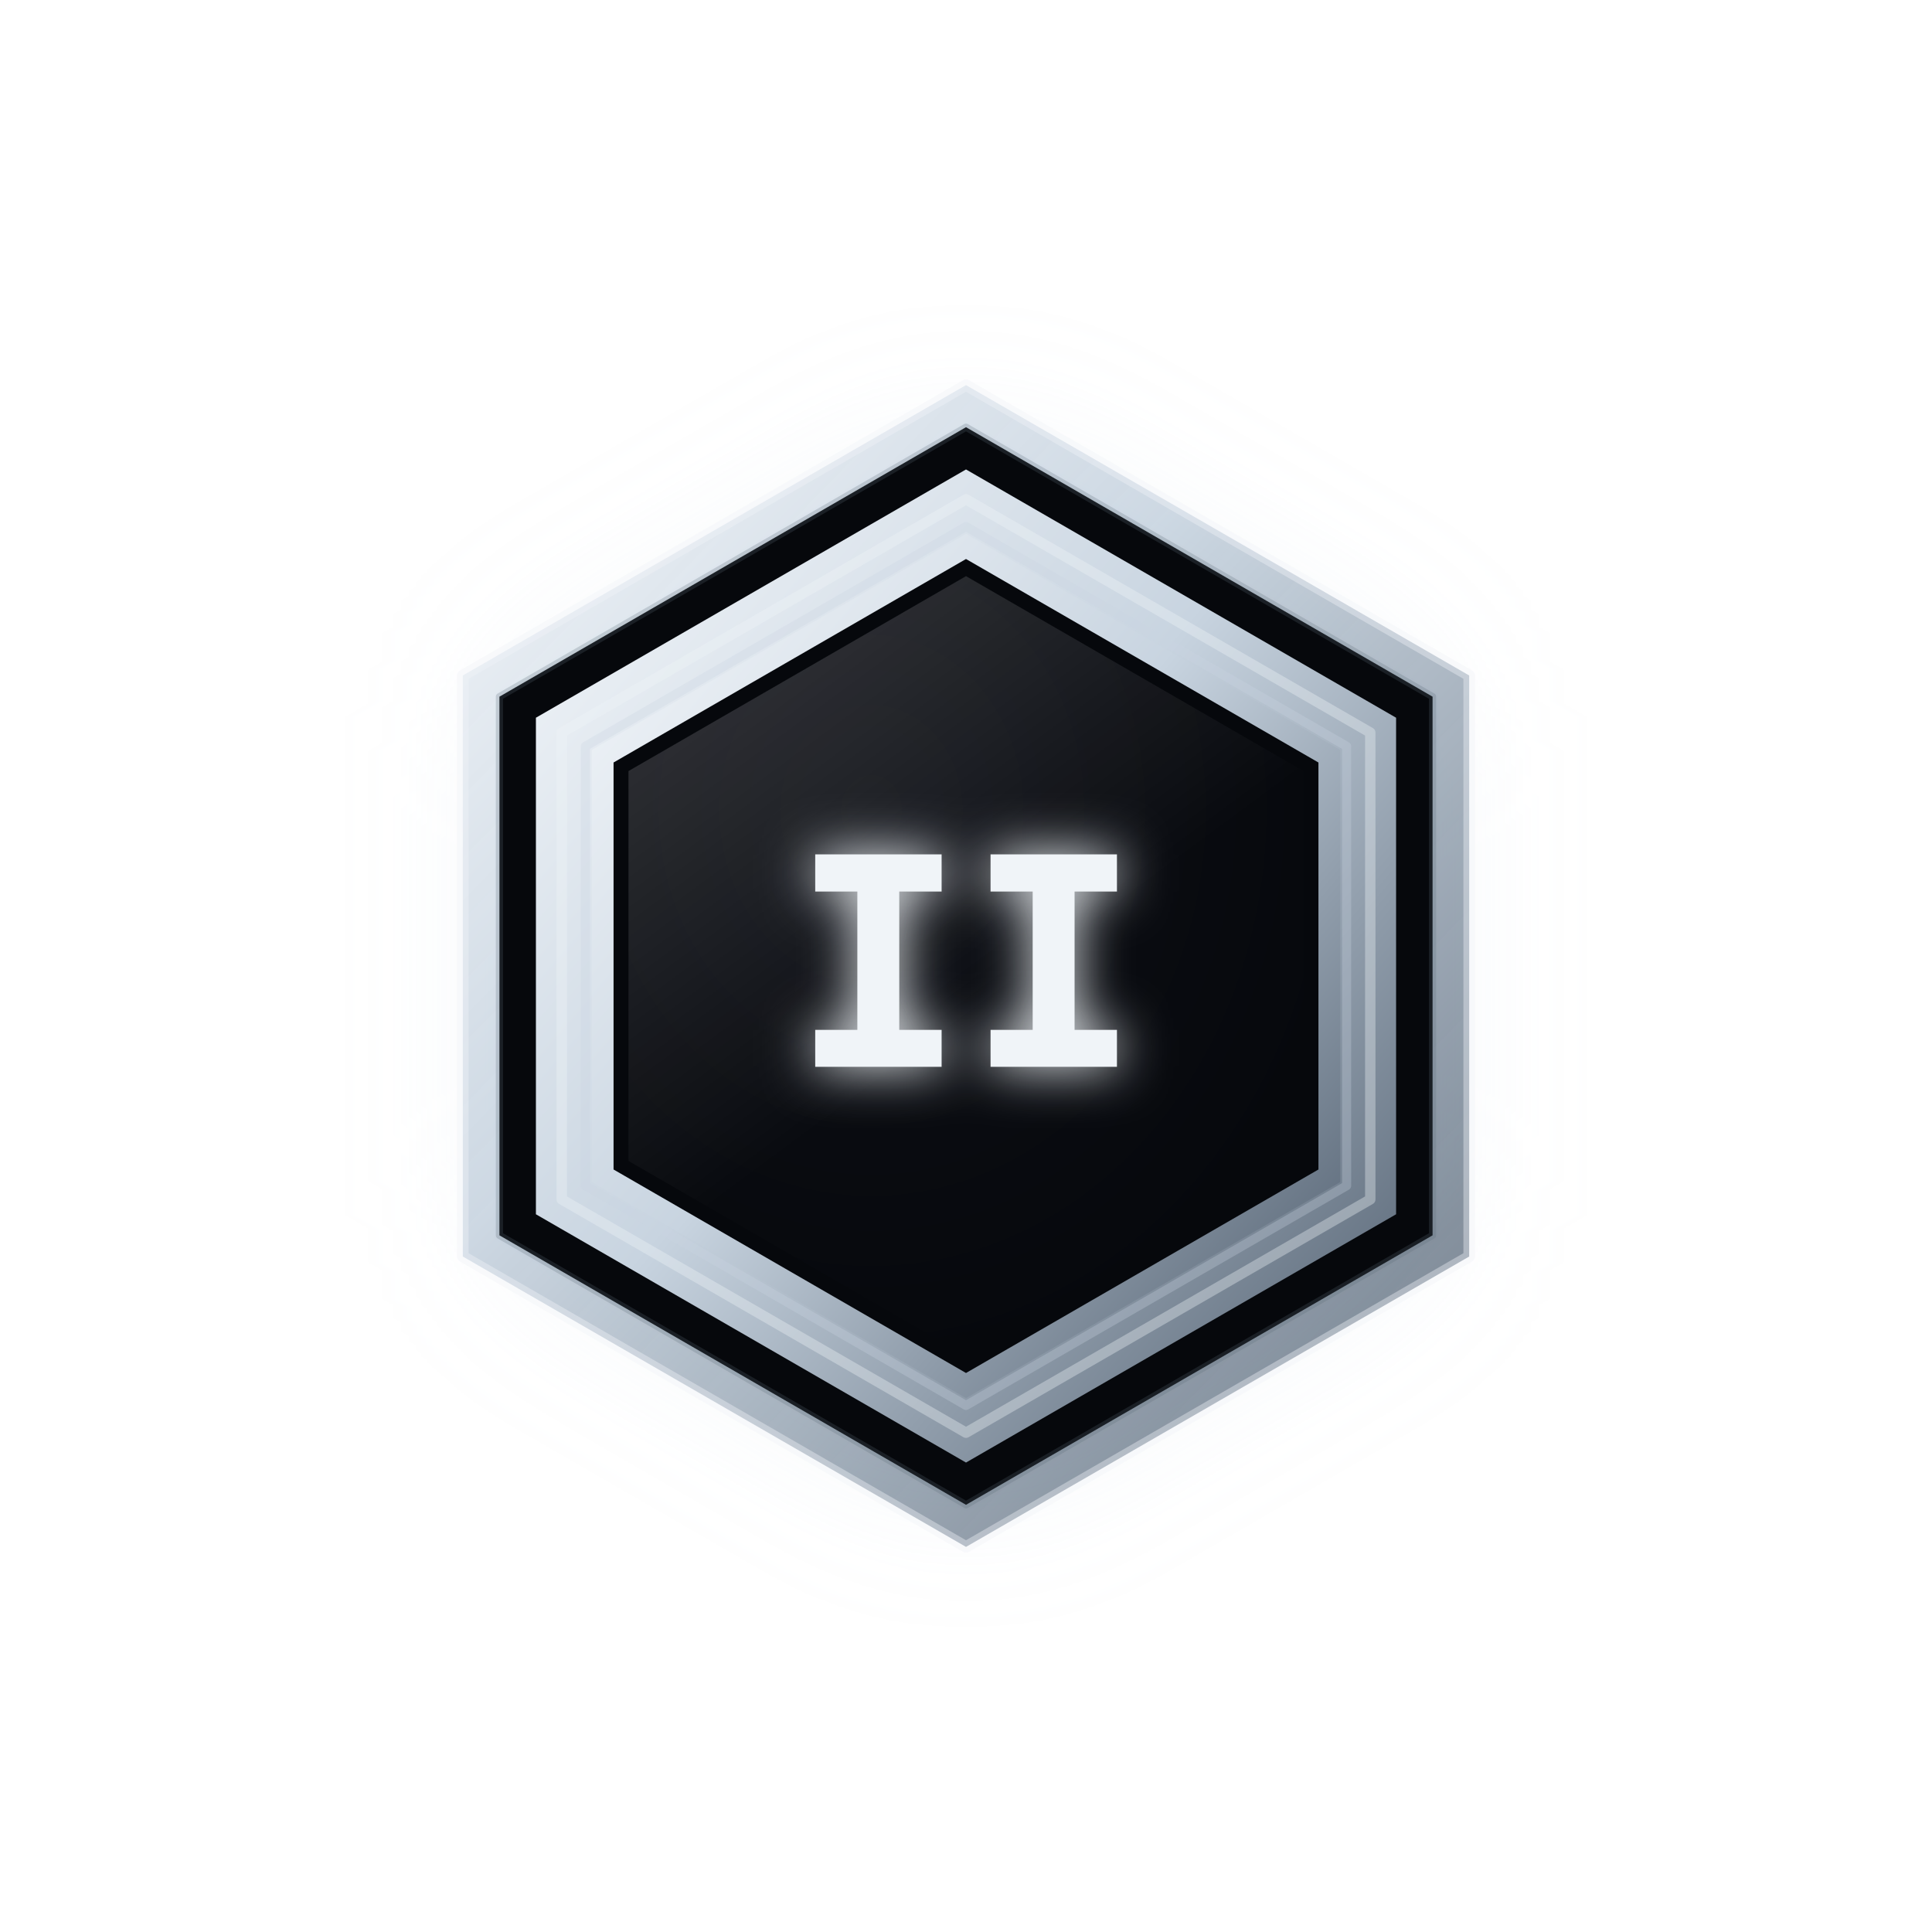
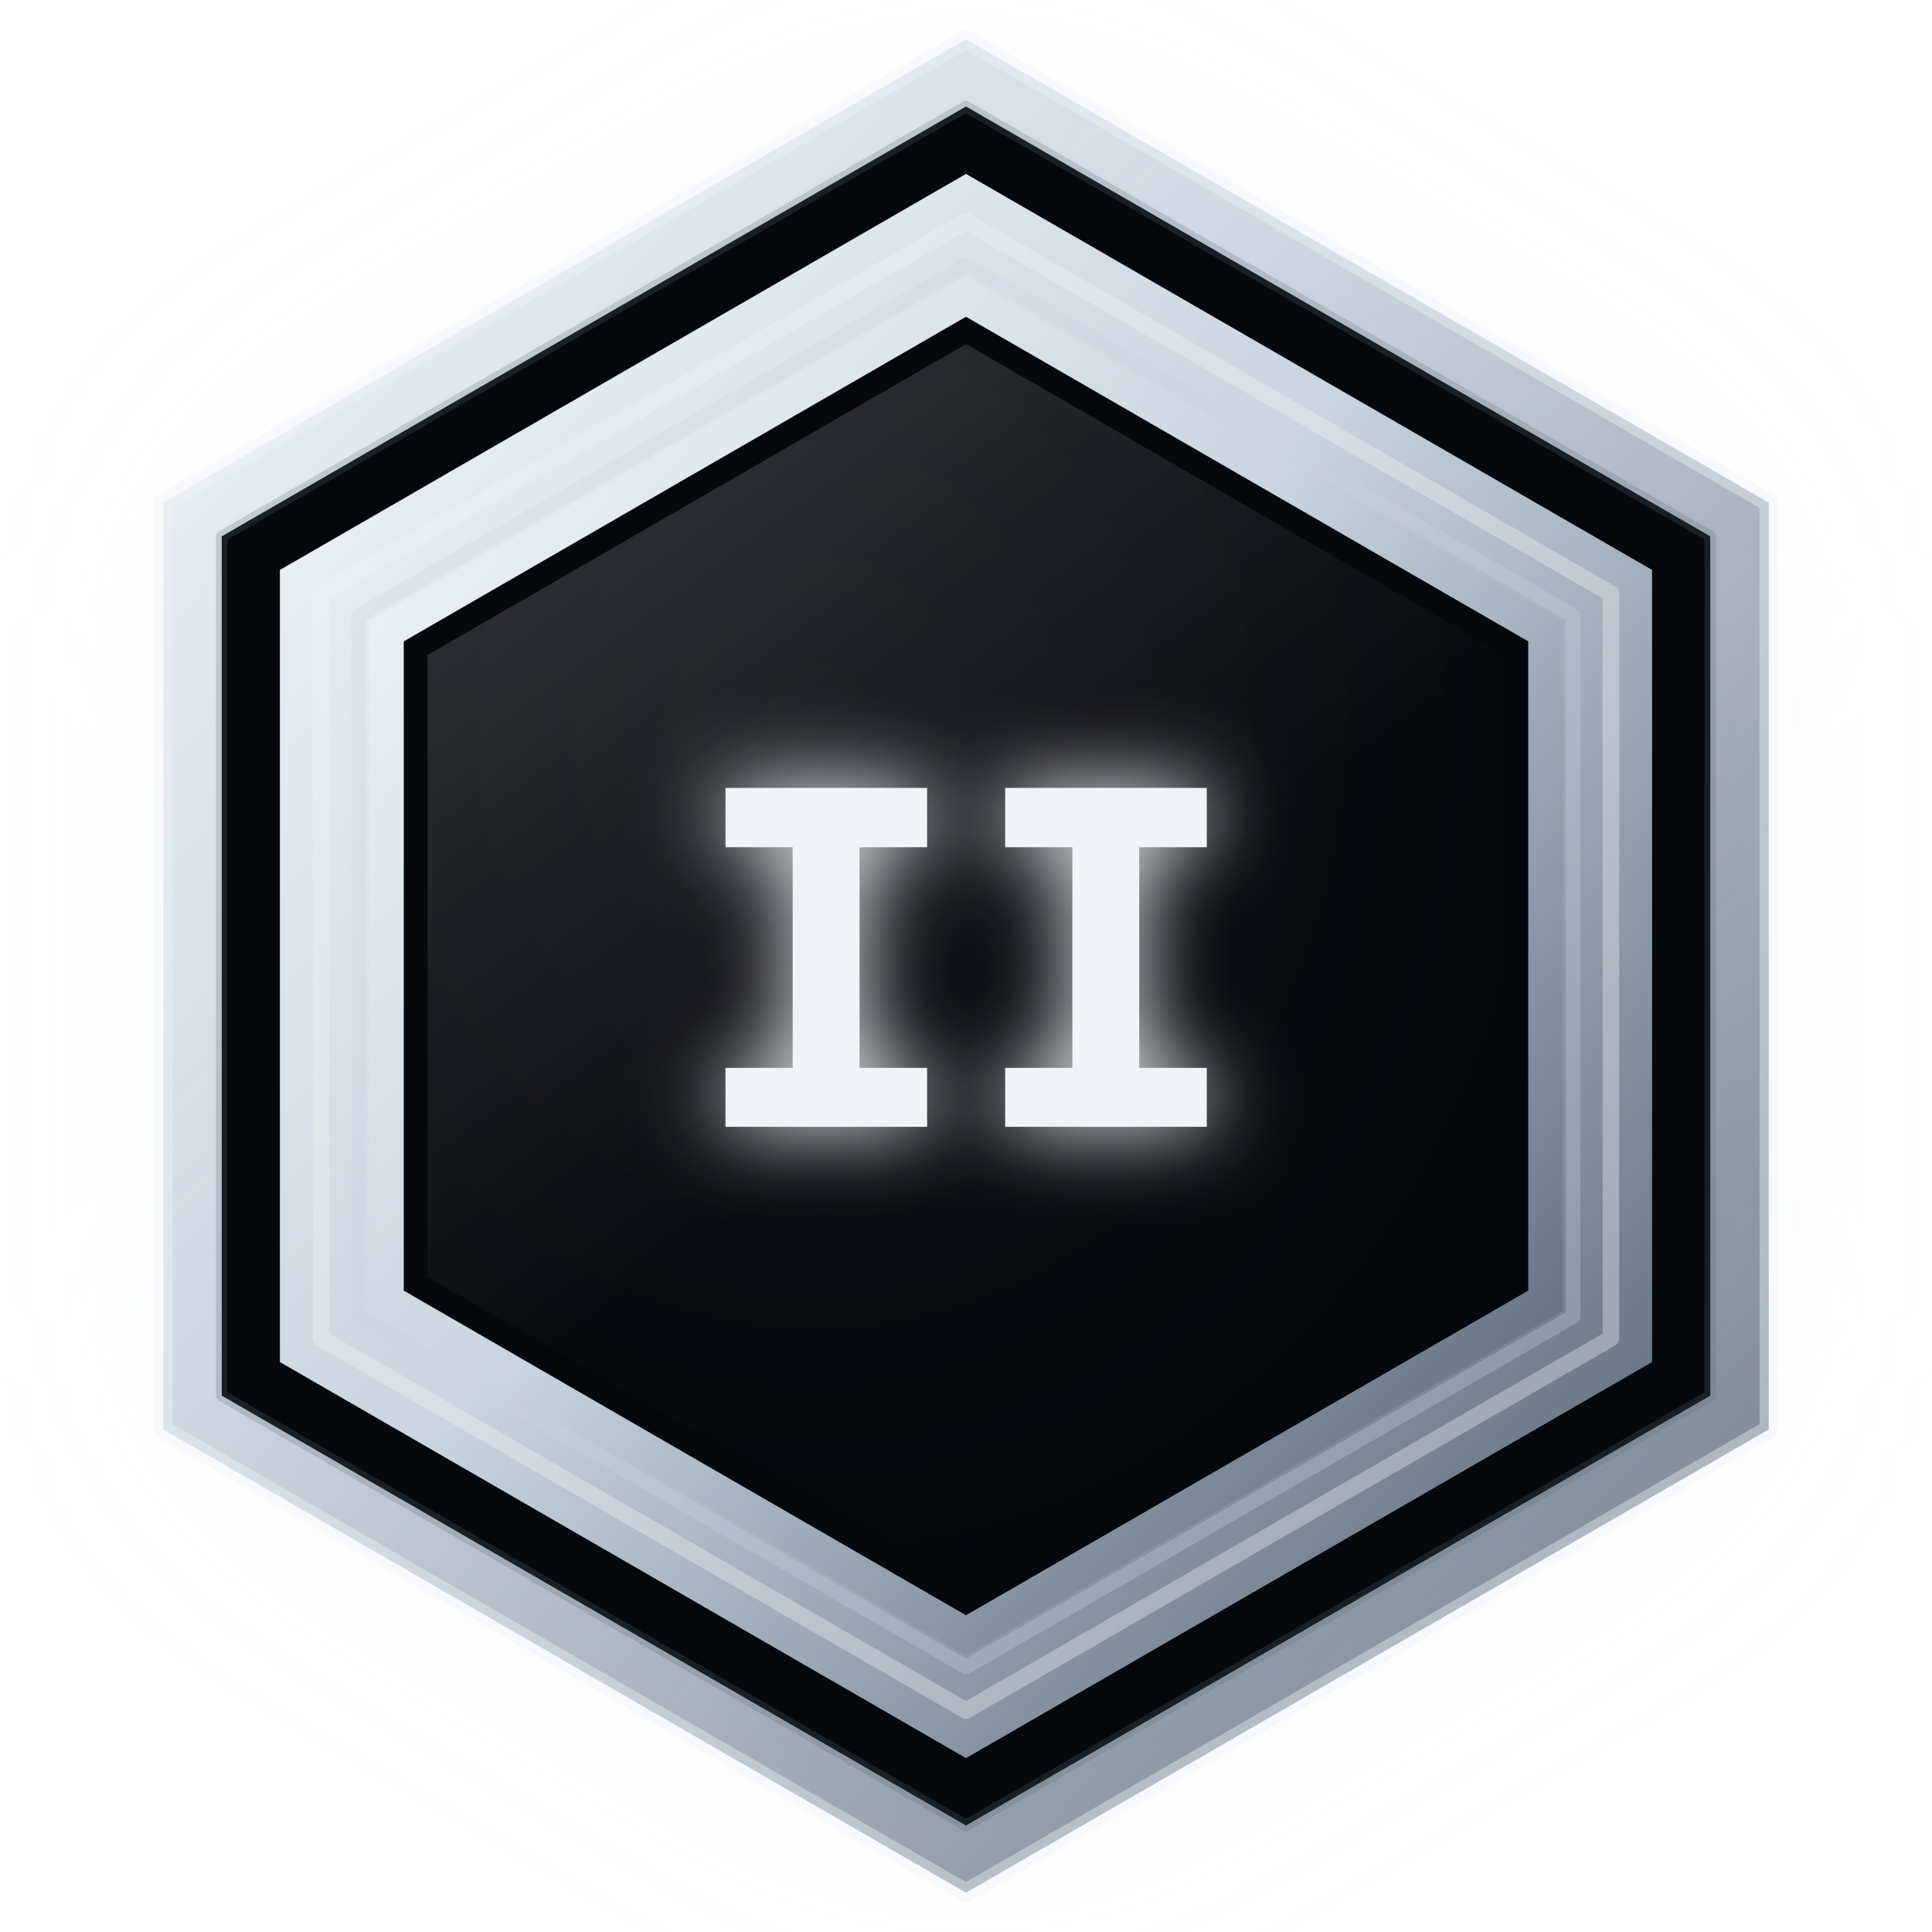
- <svg xmlns="http://www.w3.org/2000/svg" width="84" height="84" viewBox="-25 -25 134 134" overflow="visible" role="img" aria-label="Season Tier II">
+ <svg xmlns="http://www.w3.org/2000/svg" width="84" height="84" viewBox="0 0 84 84" overflow="visible" role="img" aria-label="Season Tier II">
  <defs>
    <radialGradient id="bgseas2" cx="36%" cy="30%" r="72%">
      <stop offset="0%" stop-color="#0e1016" />
      <stop offset="100%" stop-color="#06080c" />
    </radialGradient>
    <linearGradient id="rimseas2" x1="5%" y1="5%" x2="95%" y2="95%">
      <stop offset="0%" stop-color="#f0f4f8" />
      <stop offset="45%" stop-color="#c8d4e0" />
      <stop offset="100%" stop-color="#5a6878" />
    </linearGradient>
    <linearGradient id="shseas2" x1="18%" y1="0%" x2="82%" y2="100%">
      <stop offset="0%" stop-color="white" stop-opacity="0.16" />
      <stop offset="55%" stop-color="white" stop-opacity="0" />
    </linearGradient>
    <filter id="glseas2" x="-30%" y="-30%" width="160%" height="160%">
      <feGaussianBlur stdDeviation="1.8" result="b" />
      <feMerge>
        <feMergeNode in="b" />
        <feMergeNode in="SourceGraphic" />
      </feMerge>
    </filter>
    <filter id="haloseas2" x="-80%" y="-80%" width="360%" height="360%">
      <feGaussianBlur stdDeviation="6" result="b" />
      <feMerge>
        <feMergeNode in="b" />
        <feMergeNode in="SourceGraphic" />
      </feMerge>
    </filter>
    <linearGradient id="pgseas2_0" x1="5%" y1="0%" x2="95%" y2="100%">
      <stop offset="0%" stop-color="#f0f4f8" stop-opacity="0.95" />
      <stop offset="38%" stop-color="#c8d4e0" stop-opacity="0.9" />
      <stop offset="100%" stop-color="#5a6878" stop-opacity="0.85" />
    </linearGradient>
    <linearGradient id="pgseas2_1" x1="5%" y1="0%" x2="95%" y2="100%">
      <stop offset="0%" stop-color="#f0f4f8" stop-opacity="0.95" />
      <stop offset="38%" stop-color="#c8d4e0" stop-opacity="0.9" />
      <stop offset="100%" stop-color="#5a6878" stop-opacity="0.85" />
    </linearGradient>
  </defs>
  <path d="M71.83,24.78L71.83,59.22L42.00,76.44L12.17,59.22L12.17,24.78L42.00,7.56Z" fill="#c8d4e0" fill-opacity="0.35" filter="url(#haloseas2)" />
  <path d="M74.36,23.32L74.36,60.68L42.00,79.37L9.64,60.68L9.64,23.32L42.00,4.63Z" fill="url(#pgseas2_0)" />
  <path d="M71.83,24.78L71.83,59.22L42.00,76.44L12.17,59.22L12.17,24.78L42.00,7.56Z" fill="#06080c" />
  <path d="M74.36,23.32L74.36,60.68L42.00,79.37L9.64,60.68L9.64,23.32L42.00,4.63Z" fill="none" stroke="#f0f4f8" stroke-width="0.8" stroke-opacity="0.48" stroke-linejoin="round" />
  <path d="M71.83,24.78L71.83,59.22L42.00,76.44L12.17,59.22L12.17,24.78L42.00,7.56Z" fill="none" stroke="#5a6878" stroke-width="0.5" stroke-opacity="0.28" stroke-linejoin="round" />
  <path d="M76.90,21.85L76.90,62.15L42.00,82.29L7.10,62.15L7.10,21.85L42.00,1.71Z" fill="url(#pgseas2_1)" />
  <path d="M74.36,23.32L74.36,60.68L42.00,79.37L9.64,60.68L9.64,23.32L42.00,4.63Z" fill="#06080c" />
  <path d="M76.90,21.85L76.90,62.15L42.00,82.29L7.10,62.15L7.10,21.85L42.00,1.71Z" fill="none" stroke="#f0f4f8" stroke-width="0.8" stroke-opacity="0.40" stroke-linejoin="round" />
  <path d="M74.36,23.32L74.36,60.68L42.00,79.37L9.64,60.68L9.64,23.32L42.00,4.63Z" fill="none" stroke="#5a6878" stroke-width="0.5" stroke-opacity="0.24" stroke-linejoin="round" />
  <path d="M71.83,24.78L71.83,59.22L42.00,76.44L12.17,59.22L12.17,24.78L42.00,7.56Z" fill="url(#rimseas2)" />
  <path d="M67.20,27.45L67.20,56.55L42.00,71.10L16.80,56.55L16.80,27.45L42.00,12.90Z" fill="#06080c" />
  <path d="M67.20,27.45L67.20,56.55L42.00,71.10L16.80,56.55L16.80,27.45L42.00,12.90Z" fill="none" stroke="url(#rimseas2)" stroke-width="1.51" />
  <path d="M65.41,28.48L65.41,55.52L42.00,69.04L18.59,55.52L18.59,28.48L42.00,14.96Z" fill="url(#bgseas2)" />
  <path d="M65.41,28.48L65.41,55.52L42.00,69.04L18.59,55.52L18.59,28.48L42.00,14.96Z" fill="url(#shseas2)" />
  <path d="M70.04,25.81L70.04,58.19L42.00,74.37L13.96,58.19L13.96,25.81L42.00,9.63Z" fill="none" stroke="#f0f4f8" stroke-width="0.72" stroke-opacity="0.36" stroke-linejoin="round" />
  <path d="M68.40,26.76L68.40,57.24L42.00,72.48L15.60,57.24L15.60,26.76L42.00,11.52Z" fill="none" stroke="#c8d4e0" stroke-width="0.63" stroke-opacity="0.30" stroke-linejoin="round" />
  <text x="42.00" y="42.00" text-anchor="middle" dominant-baseline="central" font-family="Orbitron,monospace" font-weight="900" font-size="20.2" fill="#f0f4f8" filter="url(#glseas2)">II</text>
</svg>
